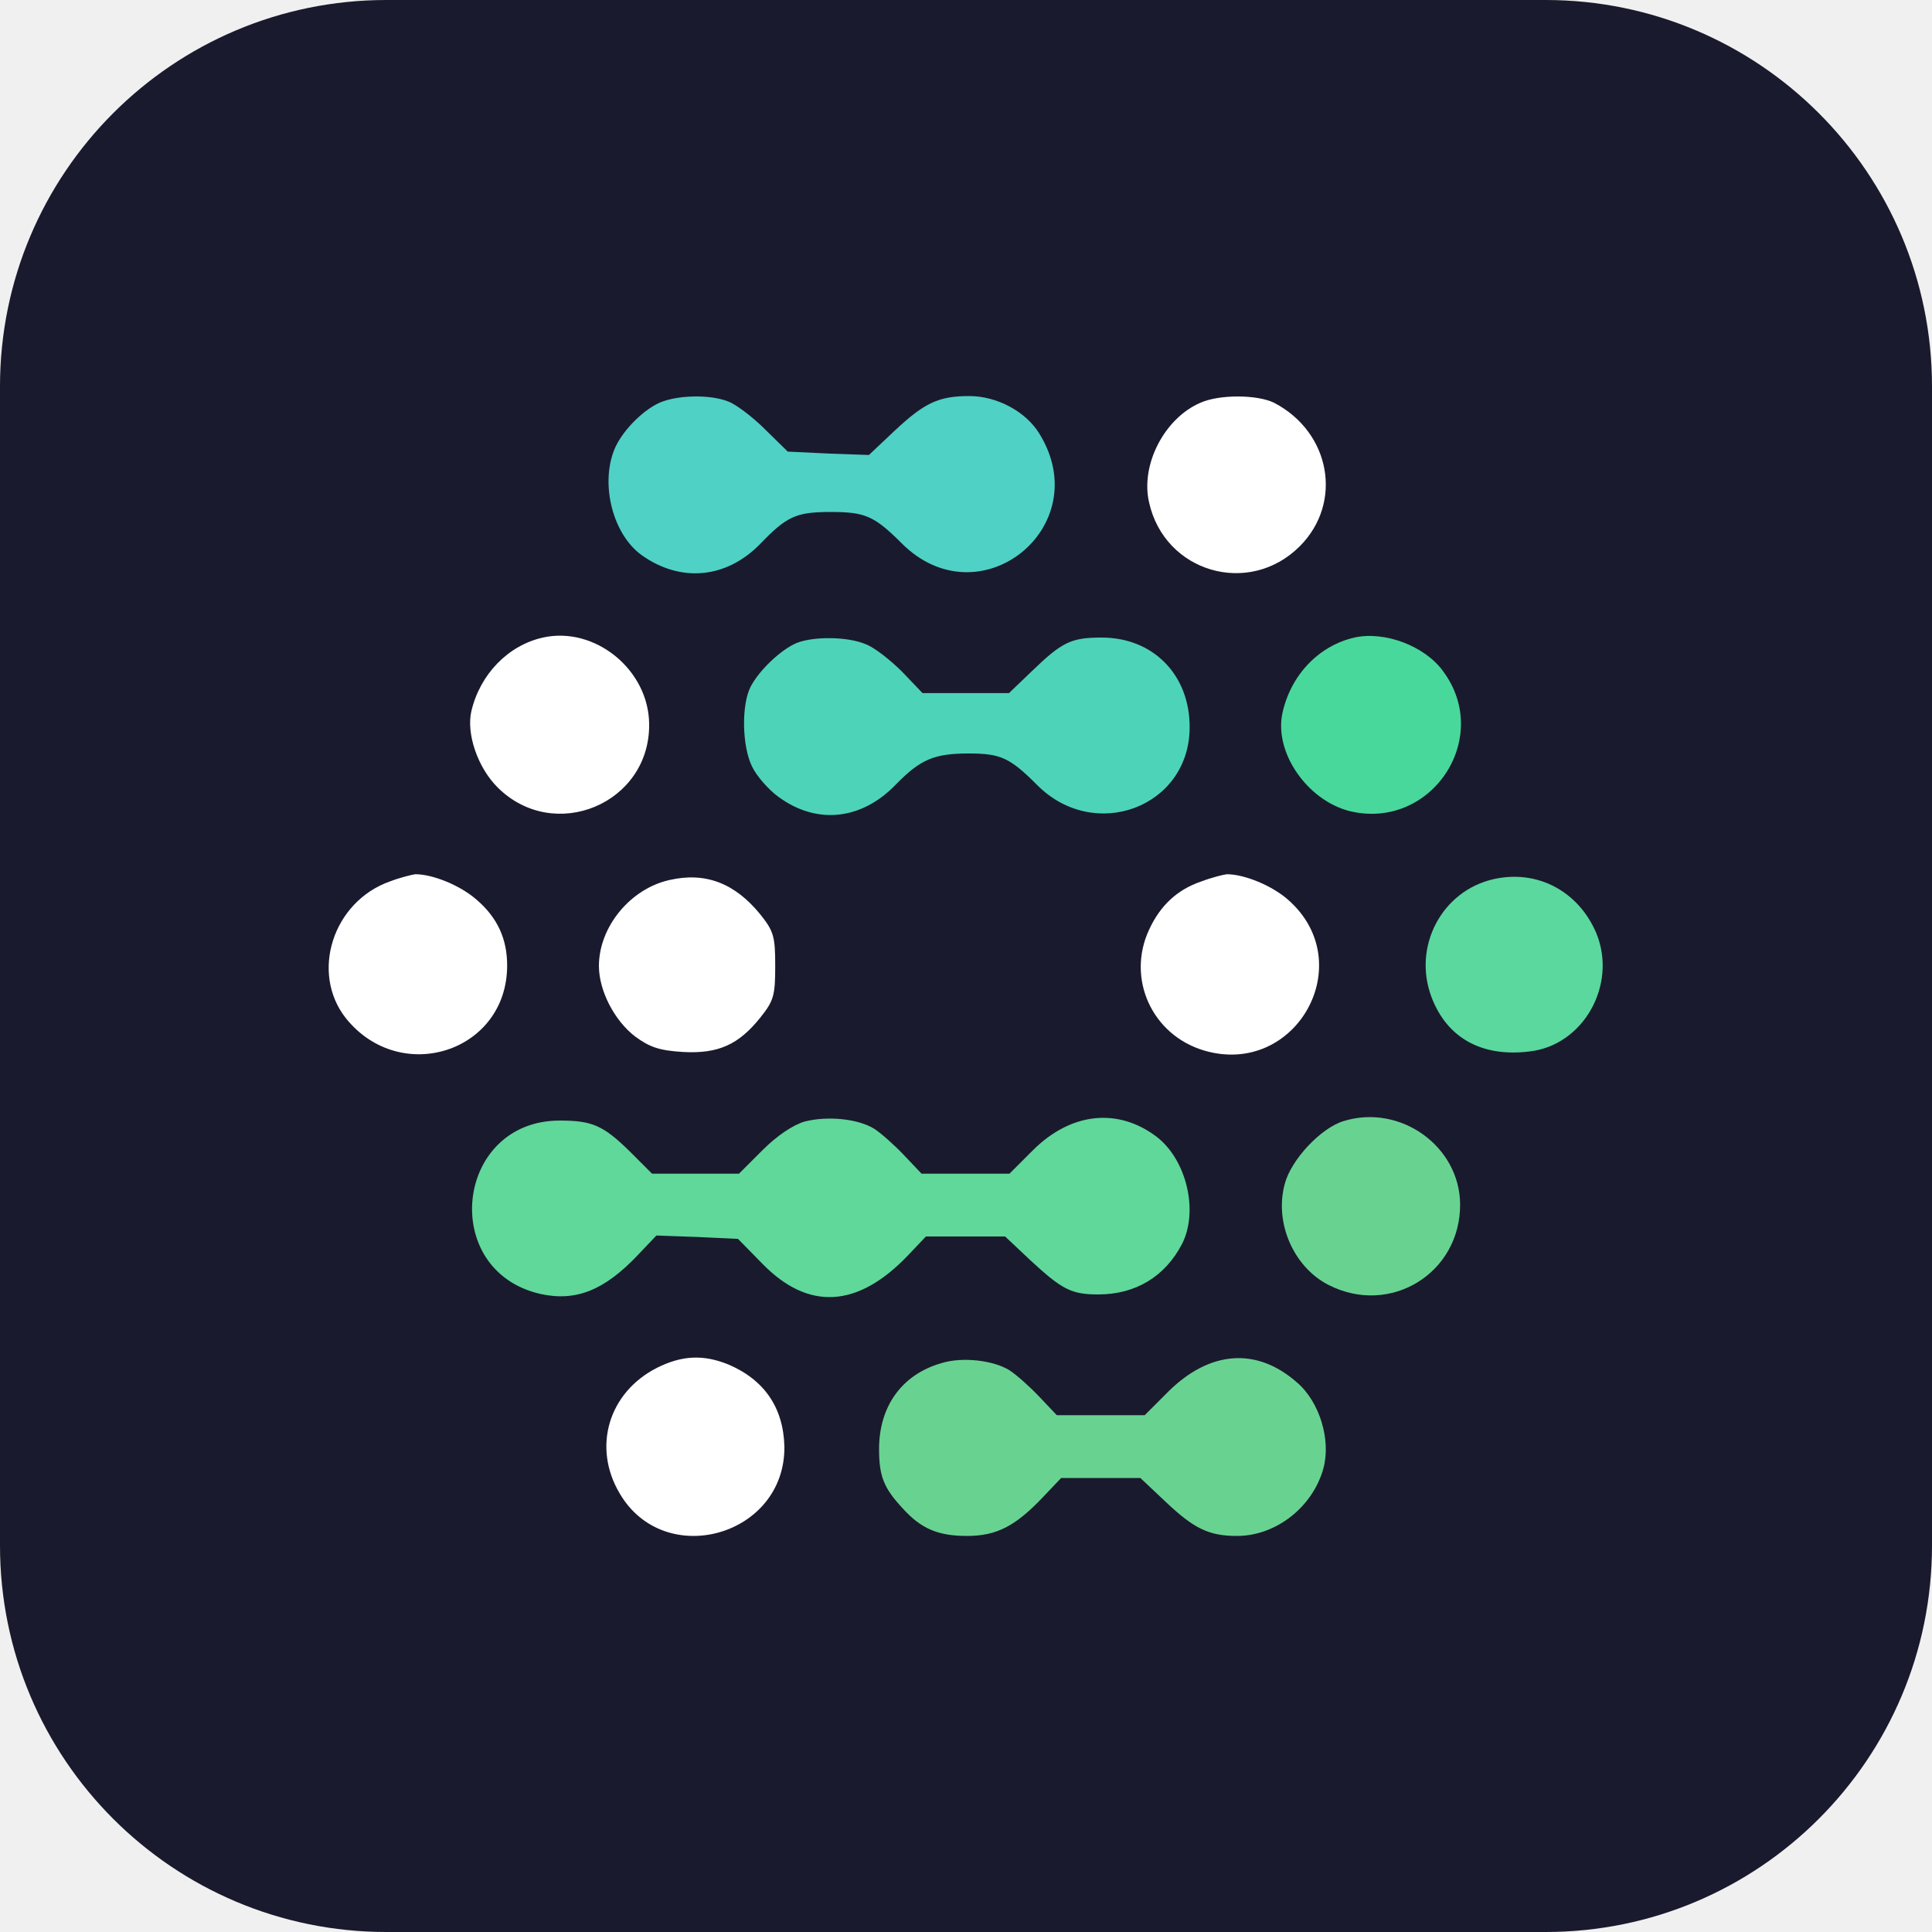
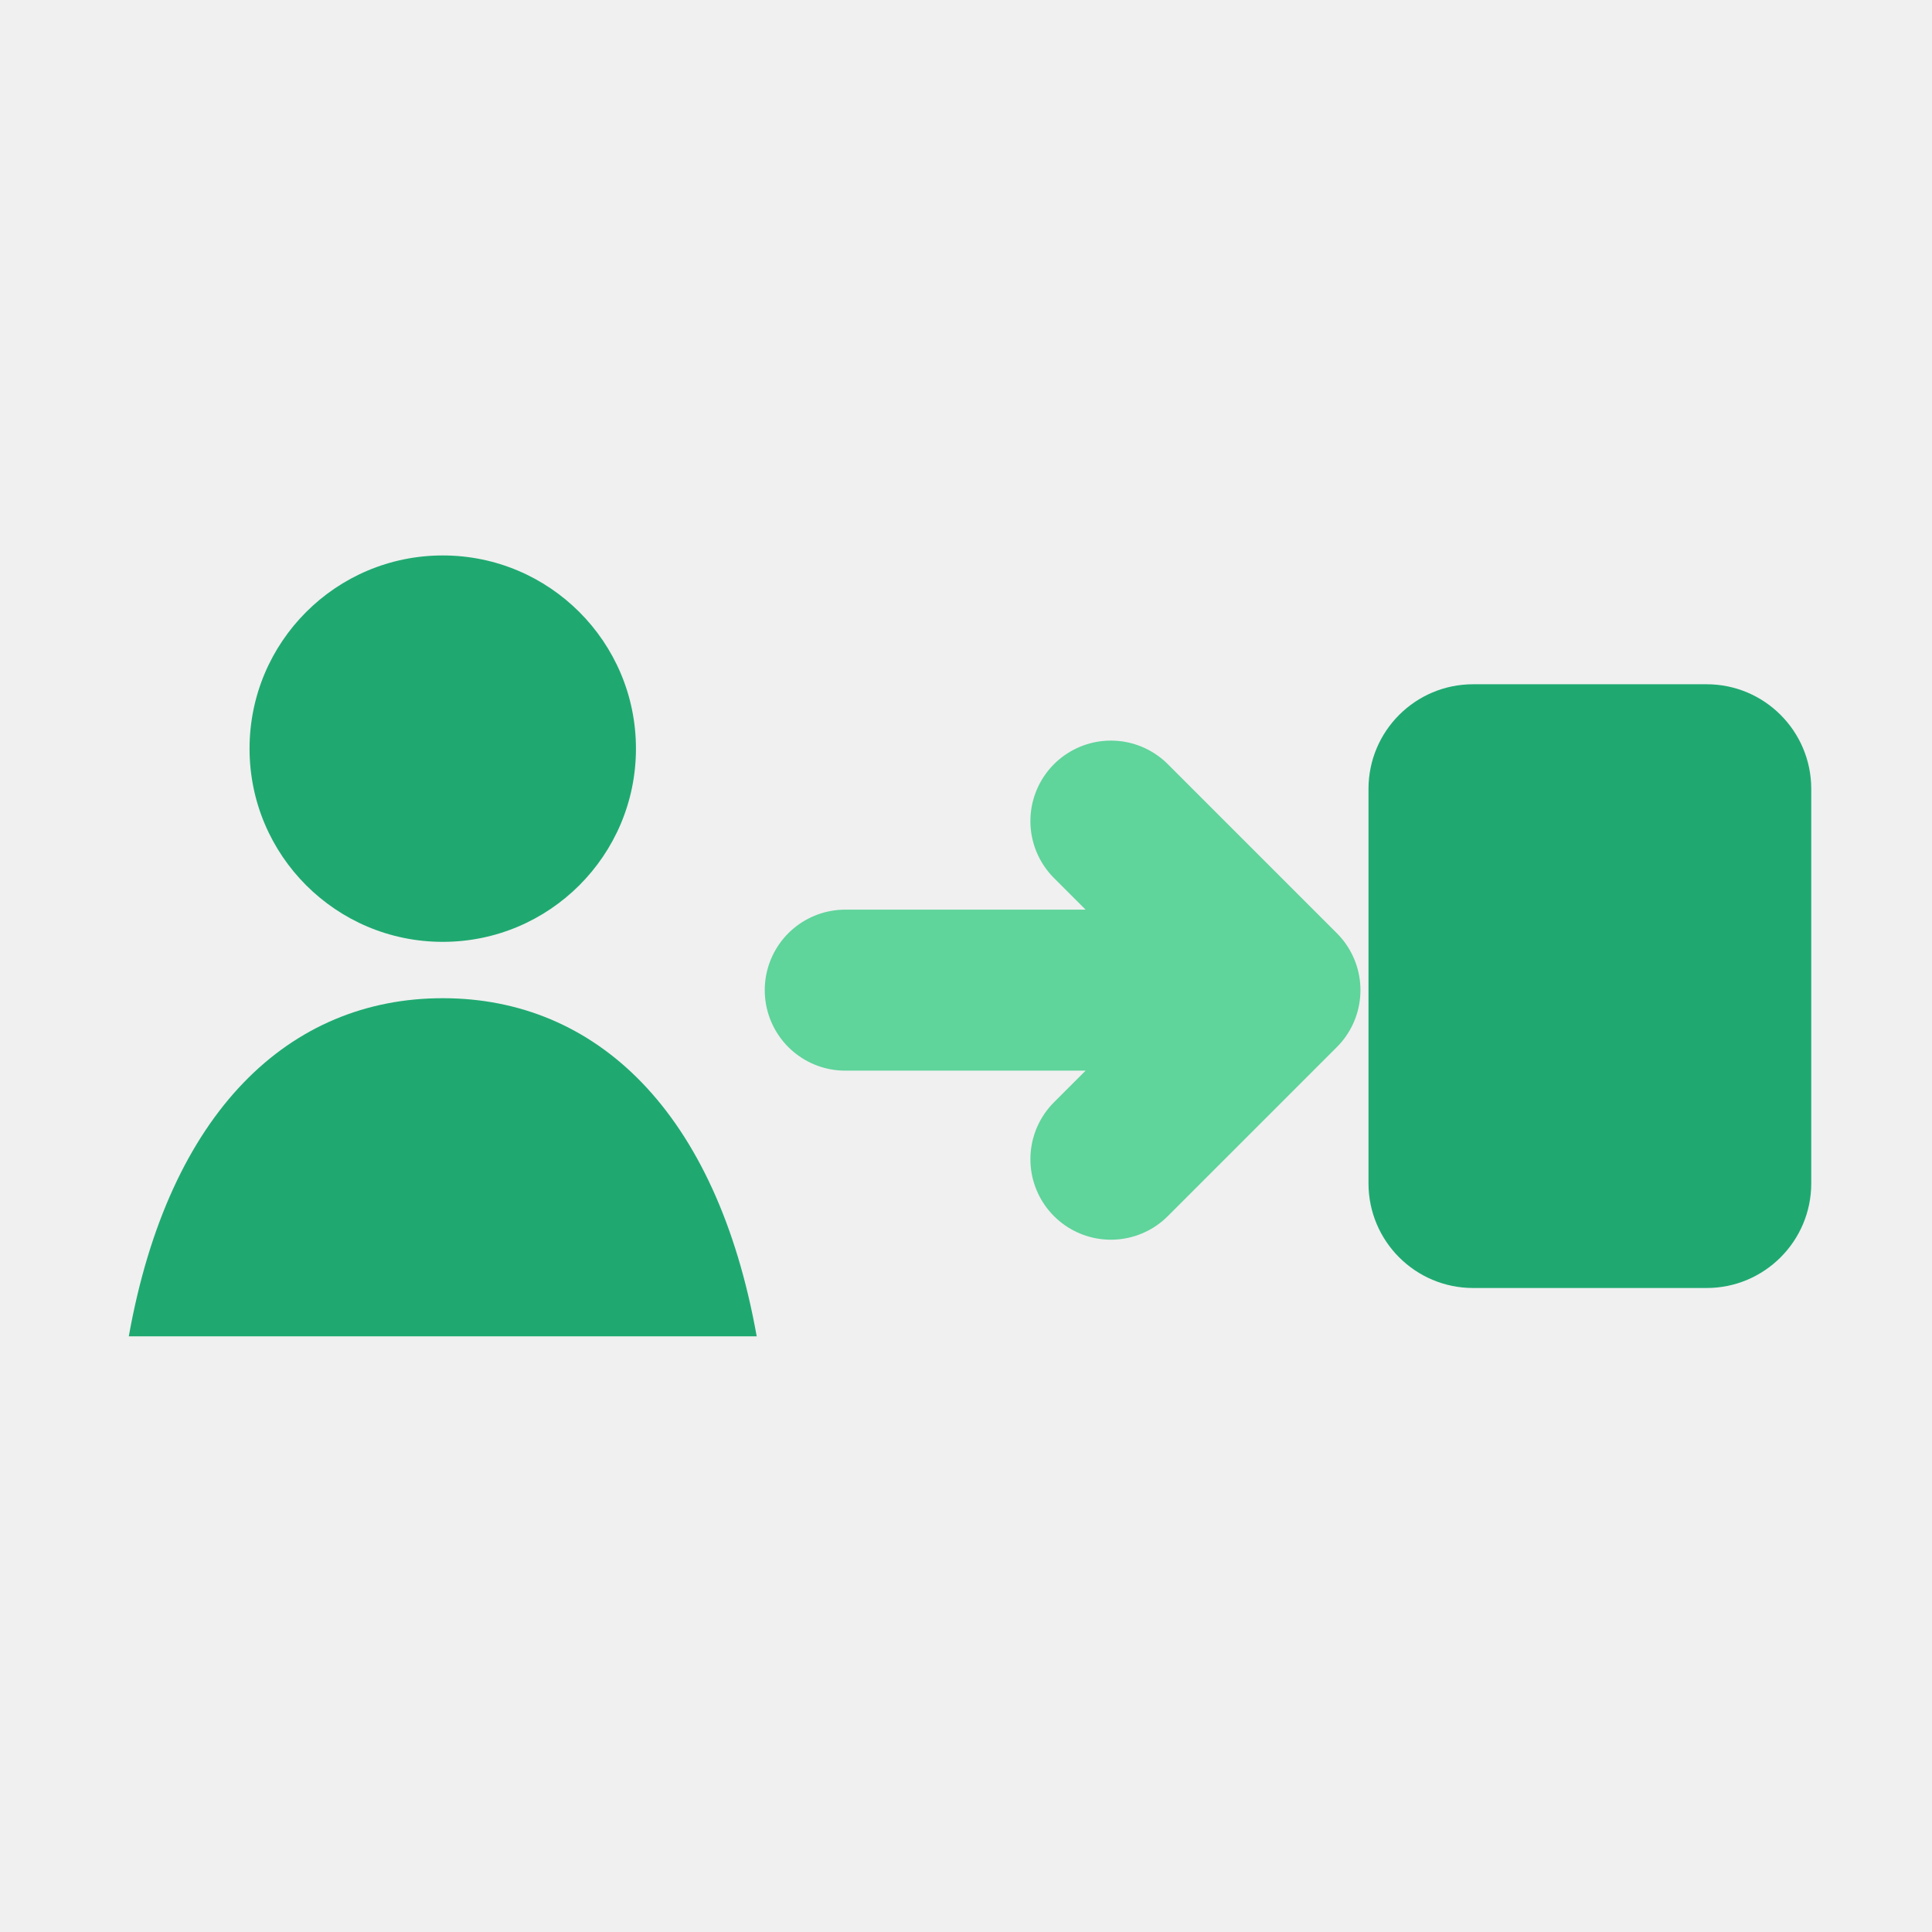
- <svg xmlns="http://www.w3.org/2000/svg" viewBox="0 0 400 400" fill="none">
-   <rect x="0" y="0" width="400" height="400" rx="80" ry="80" fill="#1A1A2E" />
-   <g transform="translate(0,400) scale(0.1,-0.1)" stroke="none">
-     <path fill="#4FD1C5" d="M1365 3166 c-37 -17 -80 -62 -94 -99 -28 -73 -1 -174 57 -216 81 -58 176 -49 246 23 55 57 74 66 146 66 71 0 90 -8 147 -65 161 -161 404 34 285 227 -28 46 -88 78 -145 78 -64 0 -93 -14 -155 -72 l-53 -50 -84 3 -84 4 -48 47 c-26 26 -61 52 -76 57 -38 15 -106 13 -142 -3z" />
-     <path fill="#FFFFFF" d="M2485 3166 c-74 -32 -124 -128 -106 -206 32 -145 207 -196 312 -91 90 90 64 236 -53 297 -34 17 -113 18 -153 0z" />
-   </g>
-   <g transform="translate(0,400) scale(0.1,-0.1)" stroke="none">
-     <path fill="#FFFFFF" d="M1124 2680 c-72 -16 -130 -76 -148 -152 -11 -47 13 -117 54 -158 117 -117 316 -34 314 131 -1 113 -113 203 -220 179z" />
-     <path fill="#48D89B" d="M2804 2680 c-74 -17 -132 -78 -149 -157 -17 -81 51 -179 138 -202 169 -42 298 150 195 289 -38 53 -122 84 -184 70z" />
-     <path fill="#4DD4B8" d="M1650 2669 c-32 -13 -78 -56 -96 -91 -19 -37 -18 -122 3 -165 9 -19 34 -48 55 -63 79 -58 172 -48 243 26 51 52 79 64 151 64 66 0 85 -9 141 -65 119 -120 315 -46 316 118 1 109 -75 187 -182 187 -63 0 -82 -9 -144 -69 l-48 -46 -89 0 -90 0 -42 44 c-24 24 -57 50 -75 57 -37 16 -107 17 -143 3z" />
-   </g>
-   <g transform="translate(0,400) scale(0.1,-0.1)" stroke="none">
-     <path fill="#FFFFFF" d="M807 2175 c-118 -42 -165 -189 -91 -283 113 -141 334 -70 334 109 0 55 -20 99 -63 136 -34 30 -91 53 -127 53 -8 -1 -32 -7 -53 -15z" />
-     <path fill="#FFFFFF" d="M1386 2178 c-81 -18 -146 -97 -146 -178 0 -51 32 -113 75 -146 30 -22 50 -29 99 -32 73 -4 115 15 160 71 28 35 31 46 31 107 0 61 -3 72 -31 107 -53 65 -114 88 -188 71z" />
-     <path fill="#FFFFFF" d="M2487 2175 c-50 -17 -85 -50 -108 -100 -47 -101 6 -218 114 -250 190 -56 323 181 174 312 -34 30 -91 53 -127 53 -8 -1 -32 -7 -53 -15z" />
-     <path fill="#5AD89E" d="M3093 2180 c-108 -24 -169 -140 -129 -245 32 -84 104 -124 202 -112 112 12 183 138 139 245 -37 87 -122 132 -212 112z" />
-   </g>
-   <g transform="translate(0,400) scale(0.1,-0.1)" stroke="none">
-     <path fill="#5FD89A" d="M1666 1678 c-24 -7 -57 -29 -87 -59 l-49 -49 -90 0 -90 0 -46 46 c-55 54 -78 64 -145 64 -217 0 -251 -311 -40 -359 73 -16 132 7 202 81 l38 40 84 -3 85 -4 51 -52 c95 -97 197 -91 301 18 l37 39 82 0 82 0 52 -49 c66 -61 85 -71 141 -71 77 0 138 37 173 104 35 68 10 175 -53 223 -80 60 -177 50 -256 -29 l-48 -48 -91 0 -91 0 -37 39 c-20 21 -47 45 -61 54 -34 21 -97 27 -144 15z" />
-     <path fill="#68D391" d="M2782 1679 c-47 -14 -109 -80 -122 -130 -22 -80 18 -172 90 -209 128 -66 274 24 273 167 -1 120 -124 208 -241 172z" />
-   </g>
-   <g transform="translate(0,400) scale(0.1,-0.1)" stroke="none">
-     <path fill="#FFFFFF" d="M1360 1168 c-100 -51 -134 -164 -77 -260 93 -159 343 -88 341 97 -2 80 -41 138 -116 170 -52 21 -96 19 -148 -7z" />
-     <path fill="#68D391" d="M1950 1178 c-82 -23 -130 -89 -130 -178 0 -57 10 -81 49 -123 38 -42 73 -57 133 -57 61 0 100 20 157 80 l38 40 82 0 82 0 52 -49 c59 -56 90 -71 148 -71 81 0 157 60 179 140 16 59 -8 138 -55 178 -83 73 -180 66 -266 -19 l-49 -49 -91 0 -91 0 -37 39 c-20 21 -47 45 -61 54 -34 21 -98 28 -140 15z" />
-   </g>
+ <svg xmlns="http://www.w3.org/2000/svg" viewBox="0 0 24 24">
+   <circle cx="5.5" cy="9.3" r="2.4" fill="#1fa971" />
+   <path d="M1.6 16.6c0.5-2.8 2-4.2 3.9-4.2s3.4 1.4 3.9 4.2z" fill="#1fa971" />
+   <path d="M10.5 12.3h5.3M13.8 10.2l2.1 2.1-2.1 2.1" fill="none" stroke="#5fd49b" stroke-width="2" stroke-linecap="round" stroke-linejoin="round" />
+   <rect x="17" y="8.5" width="5.5" height="7.5" rx="1.3" fill="#1fa971" />
</svg>
